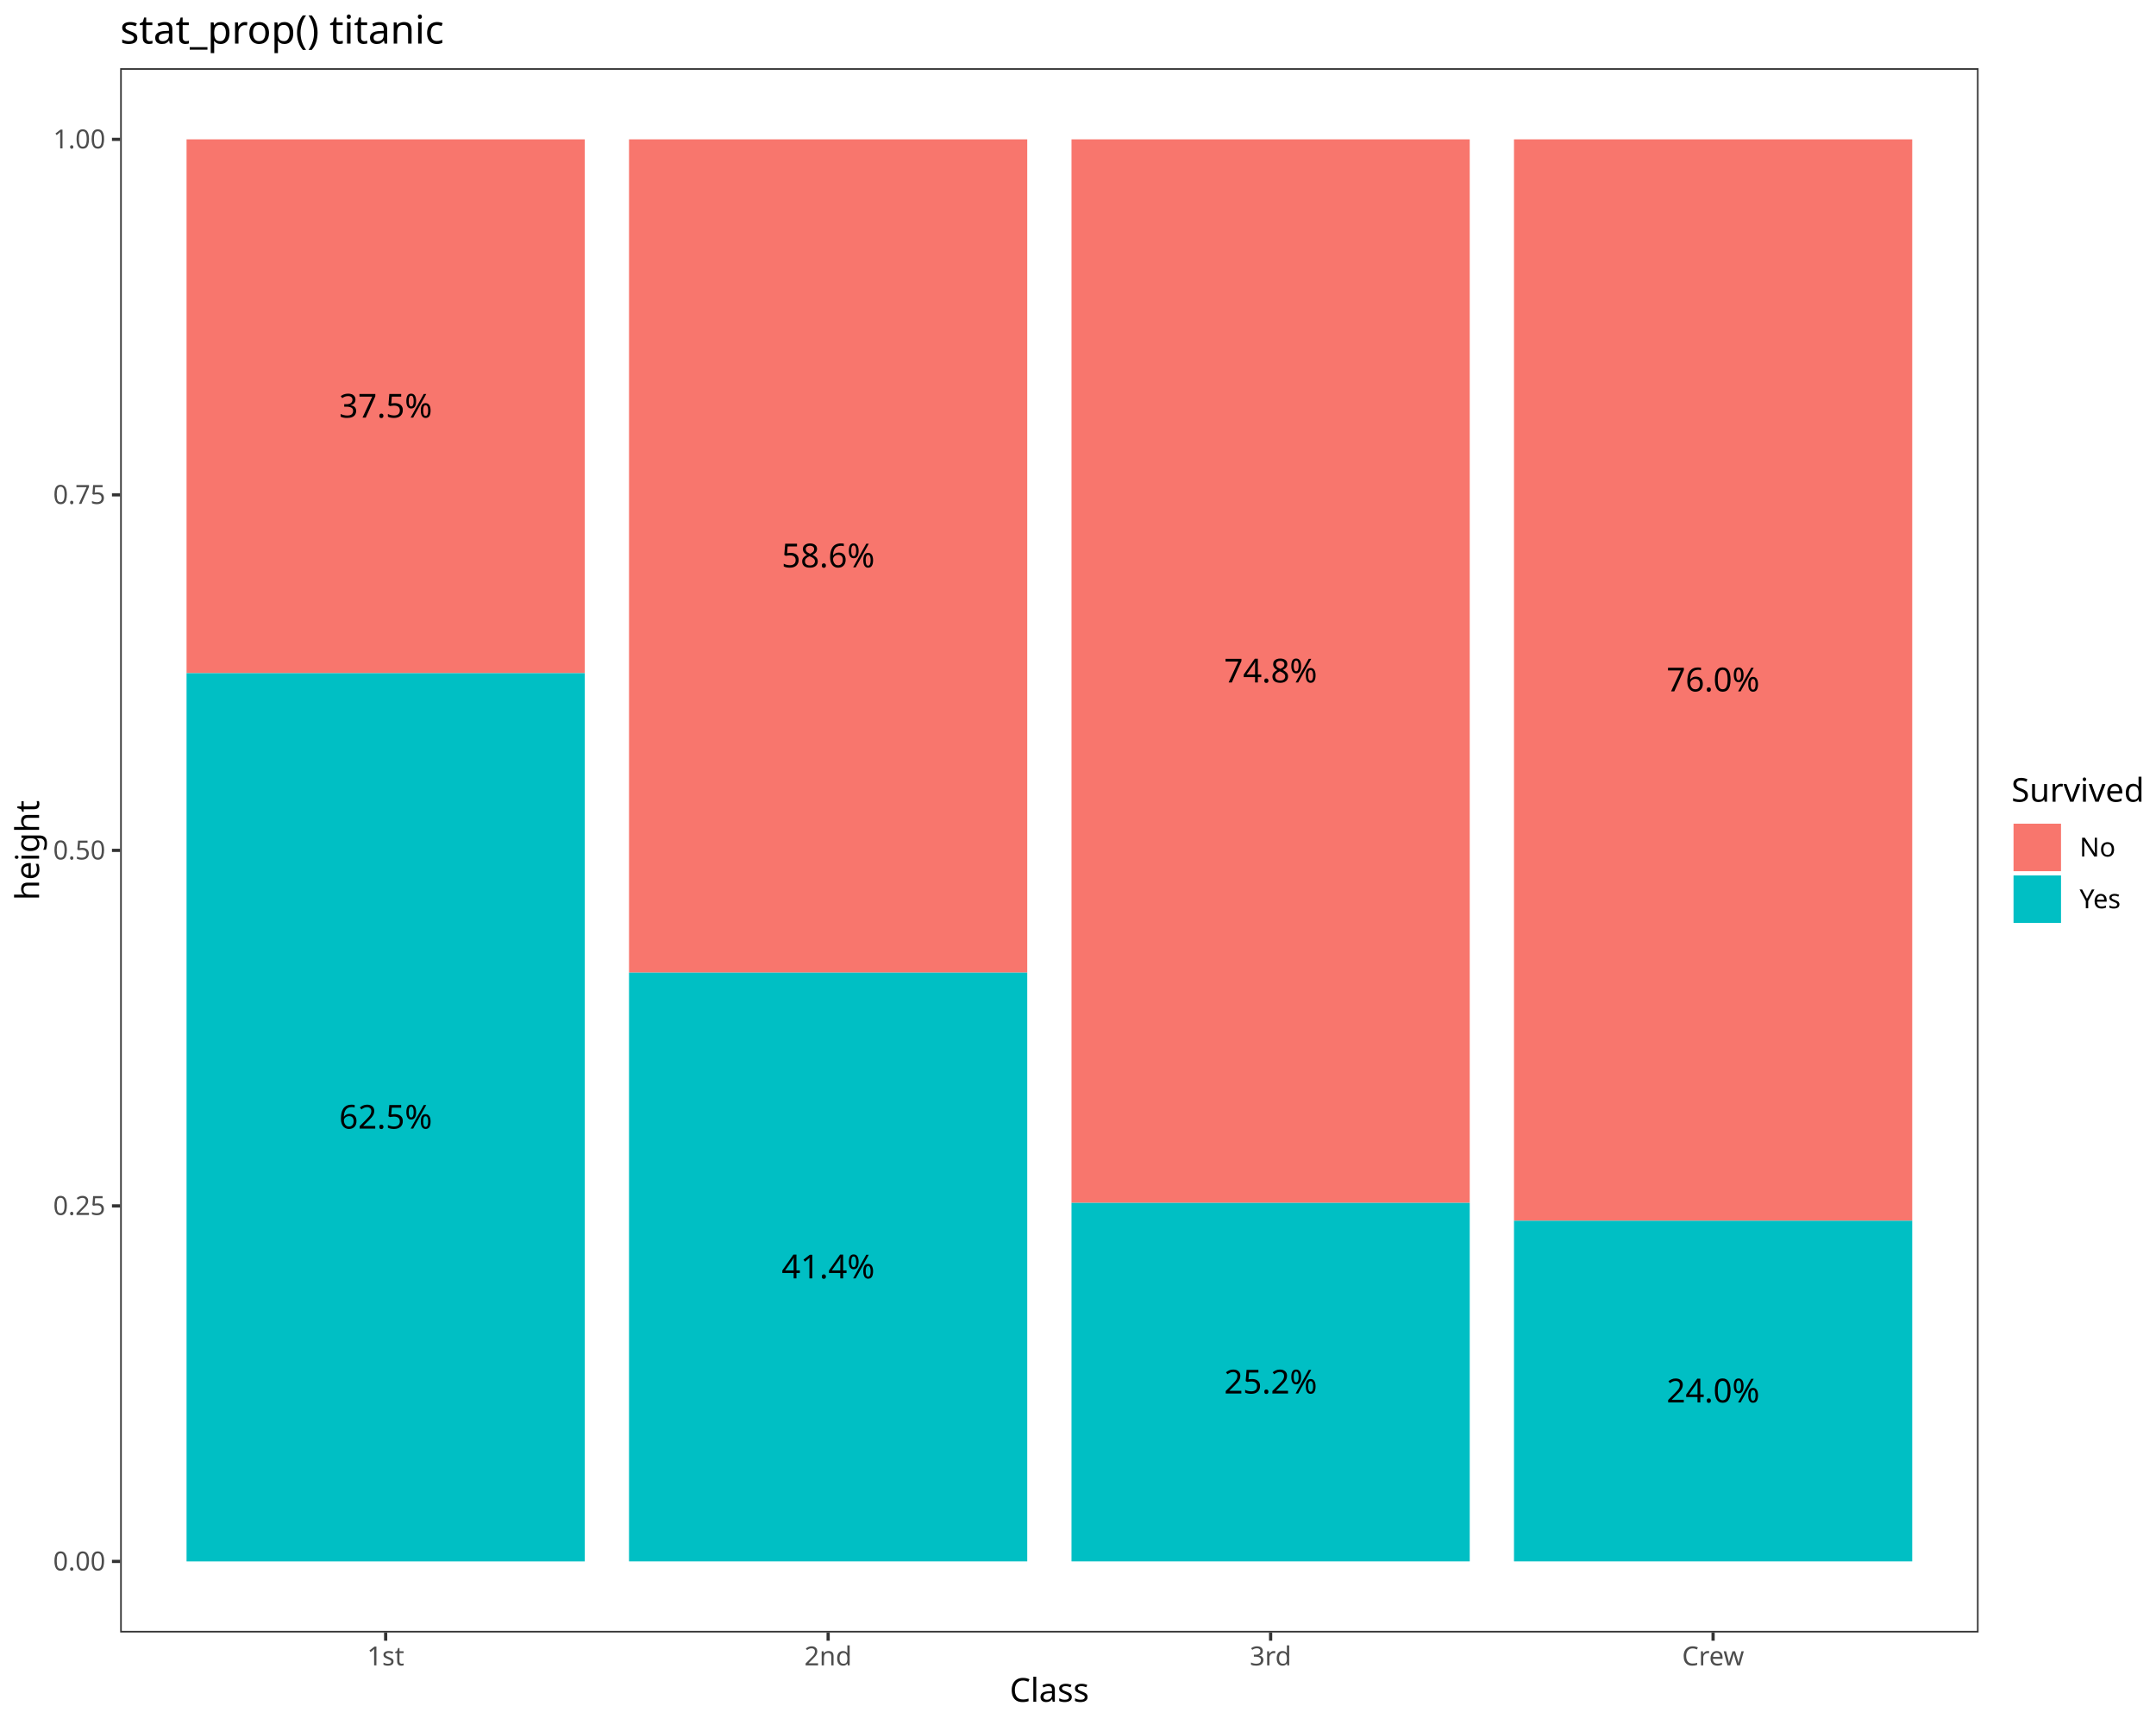
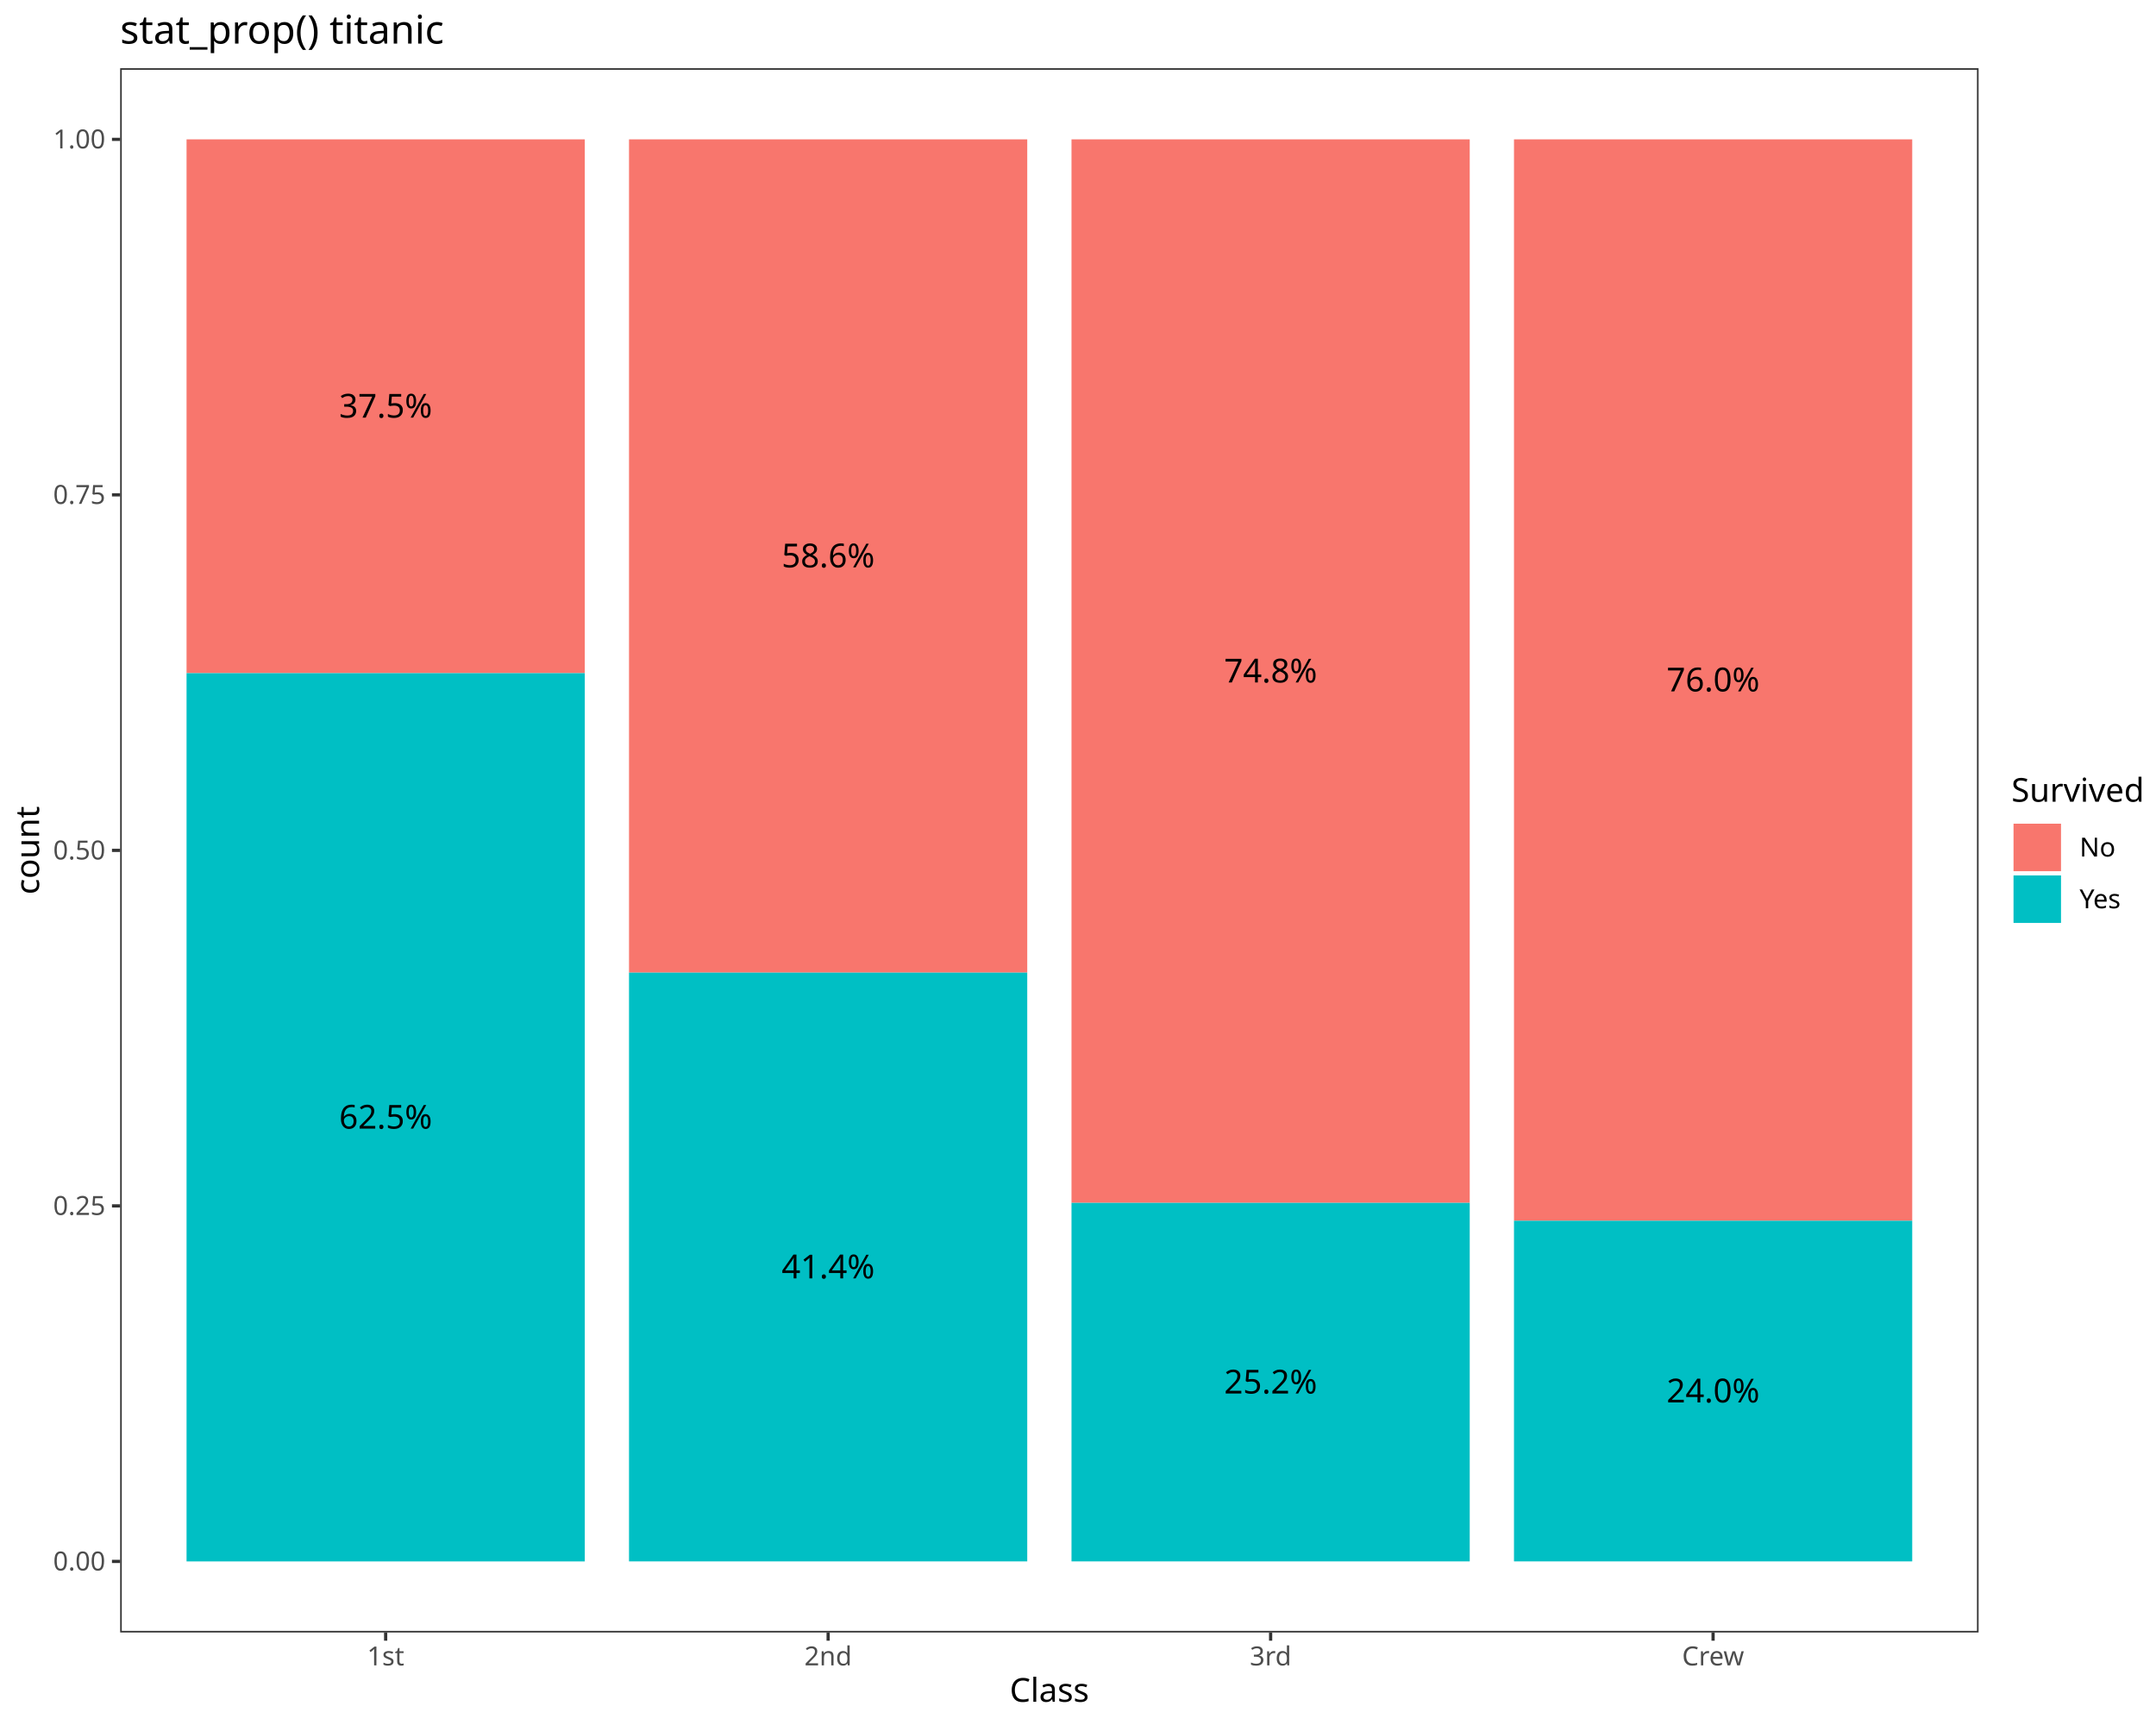
<svg xmlns="http://www.w3.org/2000/svg" class="svglite" data-engine-version="2.0" width="720.00pt" height="576.00pt" viewBox="0 0 720.00 576.00">
  <defs>
    <style type="text/css">
    .svglite line, .svglite polyline, .svglite polygon, .svglite path, .svglite rect, .svglite circle {
      fill: none;
      stroke: #000000;
      stroke-linecap: round;
      stroke-linejoin: round;
      stroke-miterlimit: 10.00;
    }
  </style>
  </defs>
  <rect width="100%" height="100%" style="stroke: none; fill: #FFFFFF;" />
  <defs>
    <clipPath id="cpMC4wMHw3MjAuMDB8MC4wMHw1NzYuMDA=">
      <rect x="0.00" y="0.00" width="720.00" height="576.00" />
    </clipPath>
  </defs>
  <g clip-path="url(#cpMC4wMHw3MjAuMDB8MC4wMHw1NzYuMDA=)">
    <rect x="0.00" y="0.00" width="720.00" height="576.00" style="stroke-width: 1.07; stroke: #FFFFFF; fill: #FFFFFF;" />
  </g>
  <defs>
    <clipPath id="cpNDAuMTN8NjYwLjc1fDIyLjc4fDU0NS4xMQ==">
      <rect x="40.13" y="22.78" width="620.62" height="522.33" />
    </clipPath>
  </defs>
  <g clip-path="url(#cpNDAuMTN8NjYwLjc1fDIyLjc4fDU0NS4xMQ==)">
    <rect x="40.13" y="22.78" width="620.62" height="522.33" style="stroke-width: 1.07; stroke: none; fill: #FFFFFF;" />
    <rect x="62.30" y="46.53" width="132.99" height="178.25" style="stroke-width: 1.07; stroke: none; stroke-linecap: butt; stroke-linejoin: miter; fill: #F8766D;" />
    <rect x="62.30" y="224.78" width="132.99" height="296.60" style="stroke-width: 1.07; stroke: none; stroke-linecap: butt; stroke-linejoin: miter; fill: #00BFC4;" />
    <rect x="210.06" y="46.53" width="132.99" height="278.24" style="stroke-width: 1.07; stroke: none; stroke-linecap: butt; stroke-linejoin: miter; fill: #F8766D;" />
    <rect x="210.06" y="324.77" width="132.99" height="196.60" style="stroke-width: 1.07; stroke: none; stroke-linecap: butt; stroke-linejoin: miter; fill: #00BFC4;" />
    <rect x="357.83" y="46.53" width="132.99" height="355.12" style="stroke-width: 1.07; stroke: none; stroke-linecap: butt; stroke-linejoin: miter; fill: #F8766D;" />
    <rect x="357.83" y="401.65" width="132.99" height="119.72" style="stroke-width: 1.07; stroke: none; stroke-linecap: butt; stroke-linejoin: miter; fill: #00BFC4;" />
    <rect x="505.60" y="46.53" width="132.99" height="361.10" style="stroke-width: 1.07; stroke: none; stroke-linecap: butt; stroke-linejoin: miter; fill: #F8766D;" />
    <rect x="505.60" y="407.62" width="132.99" height="113.75" style="stroke-width: 1.07; stroke: none; stroke-linecap: butt; stroke-linejoin: miter; fill: #00BFC4;" />
    <text x="128.79" y="139.45" text-anchor="middle" style="font-size: 11.04px; font-family: sans;" textLength="31.30px" lengthAdjust="spacingAndGlyphs">37.5%</text>
    <text x="128.79" y="376.87" text-anchor="middle" style="font-size: 11.04px; font-family: sans;" textLength="31.30px" lengthAdjust="spacingAndGlyphs">62.5%</text>
    <text x="276.56" y="189.45" text-anchor="middle" style="font-size: 11.04px; font-family: sans;" textLength="31.30px" lengthAdjust="spacingAndGlyphs">58.6%</text>
    <text x="276.56" y="426.87" text-anchor="middle" style="font-size: 11.04px; font-family: sans;" textLength="31.30px" lengthAdjust="spacingAndGlyphs">41.4%</text>
    <text x="424.33" y="227.89" text-anchor="middle" style="font-size: 11.04px; font-family: sans;" textLength="31.30px" lengthAdjust="spacingAndGlyphs">74.8%</text>
    <text x="424.33" y="465.31" text-anchor="middle" style="font-size: 11.04px; font-family: sans;" textLength="31.30px" lengthAdjust="spacingAndGlyphs">25.2%</text>
    <text x="572.09" y="230.87" text-anchor="middle" style="font-size: 11.04px; font-family: sans;" textLength="31.30px" lengthAdjust="spacingAndGlyphs">76.0%</text>
    <text x="572.09" y="468.29" text-anchor="middle" style="font-size: 11.04px; font-family: sans;" textLength="31.30px" lengthAdjust="spacingAndGlyphs">24.0%</text>
    <rect x="40.13" y="22.78" width="620.62" height="522.33" style="stroke-width: 1.07; stroke: #333333;" />
  </g>
  <g clip-path="url(#cpMC4wMHw3MjAuMDB8MC4wMHw1NzYuMDA=)">
    <text x="35.20" y="524.40" text-anchor="end" style="font-size: 8.80px; fill: #4D4D4D; font-family: sans;" textLength="17.13px" lengthAdjust="spacingAndGlyphs">0.00</text>
    <text x="35.20" y="405.69" text-anchor="end" style="font-size: 8.80px; fill: #4D4D4D; font-family: sans;" textLength="17.13px" lengthAdjust="spacingAndGlyphs">0.25</text>
    <text x="35.20" y="286.98" text-anchor="end" style="font-size: 8.80px; fill: #4D4D4D; font-family: sans;" textLength="17.13px" lengthAdjust="spacingAndGlyphs">0.50</text>
    <text x="35.20" y="168.26" text-anchor="end" style="font-size: 8.80px; fill: #4D4D4D; font-family: sans;" textLength="17.13px" lengthAdjust="spacingAndGlyphs">0.75</text>
    <text x="35.20" y="49.55" text-anchor="end" style="font-size: 8.80px; fill: #4D4D4D; font-family: sans;" textLength="17.13px" lengthAdjust="spacingAndGlyphs">1.00</text>
    <polyline points="37.39,521.37 40.13,521.37 " style="stroke-width: 1.07; stroke: #333333; stroke-linecap: butt;" />
    <polyline points="37.39,402.66 40.13,402.66 " style="stroke-width: 1.07; stroke: #333333; stroke-linecap: butt;" />
    <polyline points="37.39,283.95 40.13,283.95 " style="stroke-width: 1.07; stroke: #333333; stroke-linecap: butt;" />
    <polyline points="37.39,165.24 40.13,165.24 " style="stroke-width: 1.07; stroke: #333333; stroke-linecap: butt;" />
    <polyline points="37.39,46.53 40.13,46.53 " style="stroke-width: 1.07; stroke: #333333; stroke-linecap: butt;" />
    <polyline points="128.79,547.85 128.79,545.11 " style="stroke-width: 1.07; stroke: #333333; stroke-linecap: butt;" />
    <polyline points="276.56,547.85 276.56,545.11 " style="stroke-width: 1.07; stroke: #333333; stroke-linecap: butt;" />
    <polyline points="424.33,547.85 424.33,545.11 " style="stroke-width: 1.07; stroke: #333333; stroke-linecap: butt;" />
    <polyline points="572.09,547.85 572.09,545.11 " style="stroke-width: 1.07; stroke: #333333; stroke-linecap: butt;" />
    <text x="128.79" y="556.10" text-anchor="middle" style="font-size: 8.80px; fill: #4D4D4D; font-family: sans;" textLength="11.74px" lengthAdjust="spacingAndGlyphs">1st</text>
    <text x="276.56" y="556.10" text-anchor="middle" style="font-size: 8.80px; fill: #4D4D4D; font-family: sans;" textLength="14.68px" lengthAdjust="spacingAndGlyphs">2nd</text>
    <text x="424.33" y="556.10" text-anchor="middle" style="font-size: 8.80px; fill: #4D4D4D; font-family: sans;" textLength="12.72px" lengthAdjust="spacingAndGlyphs">3rd</text>
    <text x="572.09" y="556.10" text-anchor="middle" style="font-size: 8.80px; fill: #4D4D4D; font-family: sans;" textLength="20.54px" lengthAdjust="spacingAndGlyphs">Crew</text>
    <text x="350.44" y="568.24" text-anchor="middle" style="font-size: 11.00px; font-family: sans;" textLength="27.52px" lengthAdjust="spacingAndGlyphs">Class</text>
-     <text transform="translate(13.05,283.95) rotate(-90)" text-anchor="middle" style="font-size: 11.00px; font-family: sans;" textLength="29.97px" lengthAdjust="spacingAndGlyphs">height</text>
+     <text transform="translate(13.05,283.95) rotate(-90)" text-anchor="middle" style="font-size: 11.00px; font-family: sans;" textLength="26.91px" lengthAdjust="spacingAndGlyphs">count</text>
    <rect x="671.71" y="259.00" width="42.81" height="49.89" style="stroke-width: 1.07; stroke: none; fill: #FFFFFF;" />
    <text x="671.71" y="267.71" style="font-size: 11.00px; font-family: sans;" textLength="42.81px" lengthAdjust="spacingAndGlyphs">Survived</text>
    <rect x="671.71" y="274.33" width="17.28" height="17.28" style="stroke-width: 1.07; stroke: none; fill: #FFFFFF;" />
    <rect x="672.42" y="275.04" width="15.86" height="15.86" style="stroke-width: 1.07; stroke: none; stroke-linecap: butt; stroke-linejoin: miter; fill: #F8766D;" />
    <rect x="671.71" y="291.61" width="17.28" height="17.28" style="stroke-width: 1.07; stroke: none; fill: #FFFFFF;" />
    <rect x="672.42" y="292.32" width="15.86" height="15.86" style="stroke-width: 1.07; stroke: none; stroke-linecap: butt; stroke-linejoin: miter; fill: #00BFC4;" />
    <text x="694.47" y="286.00" style="font-size: 8.80px; font-family: sans;" textLength="11.25px" lengthAdjust="spacingAndGlyphs">No</text>
    <text x="694.47" y="303.28" style="font-size: 8.80px; font-family: sans;" textLength="15.17px" lengthAdjust="spacingAndGlyphs">Yes</text>
    <text x="40.13" y="14.56" style="font-size: 13.20px; font-family: sans;" textLength="101.99px" lengthAdjust="spacingAndGlyphs">stat_prop() titanic</text>
  </g>
</svg>
